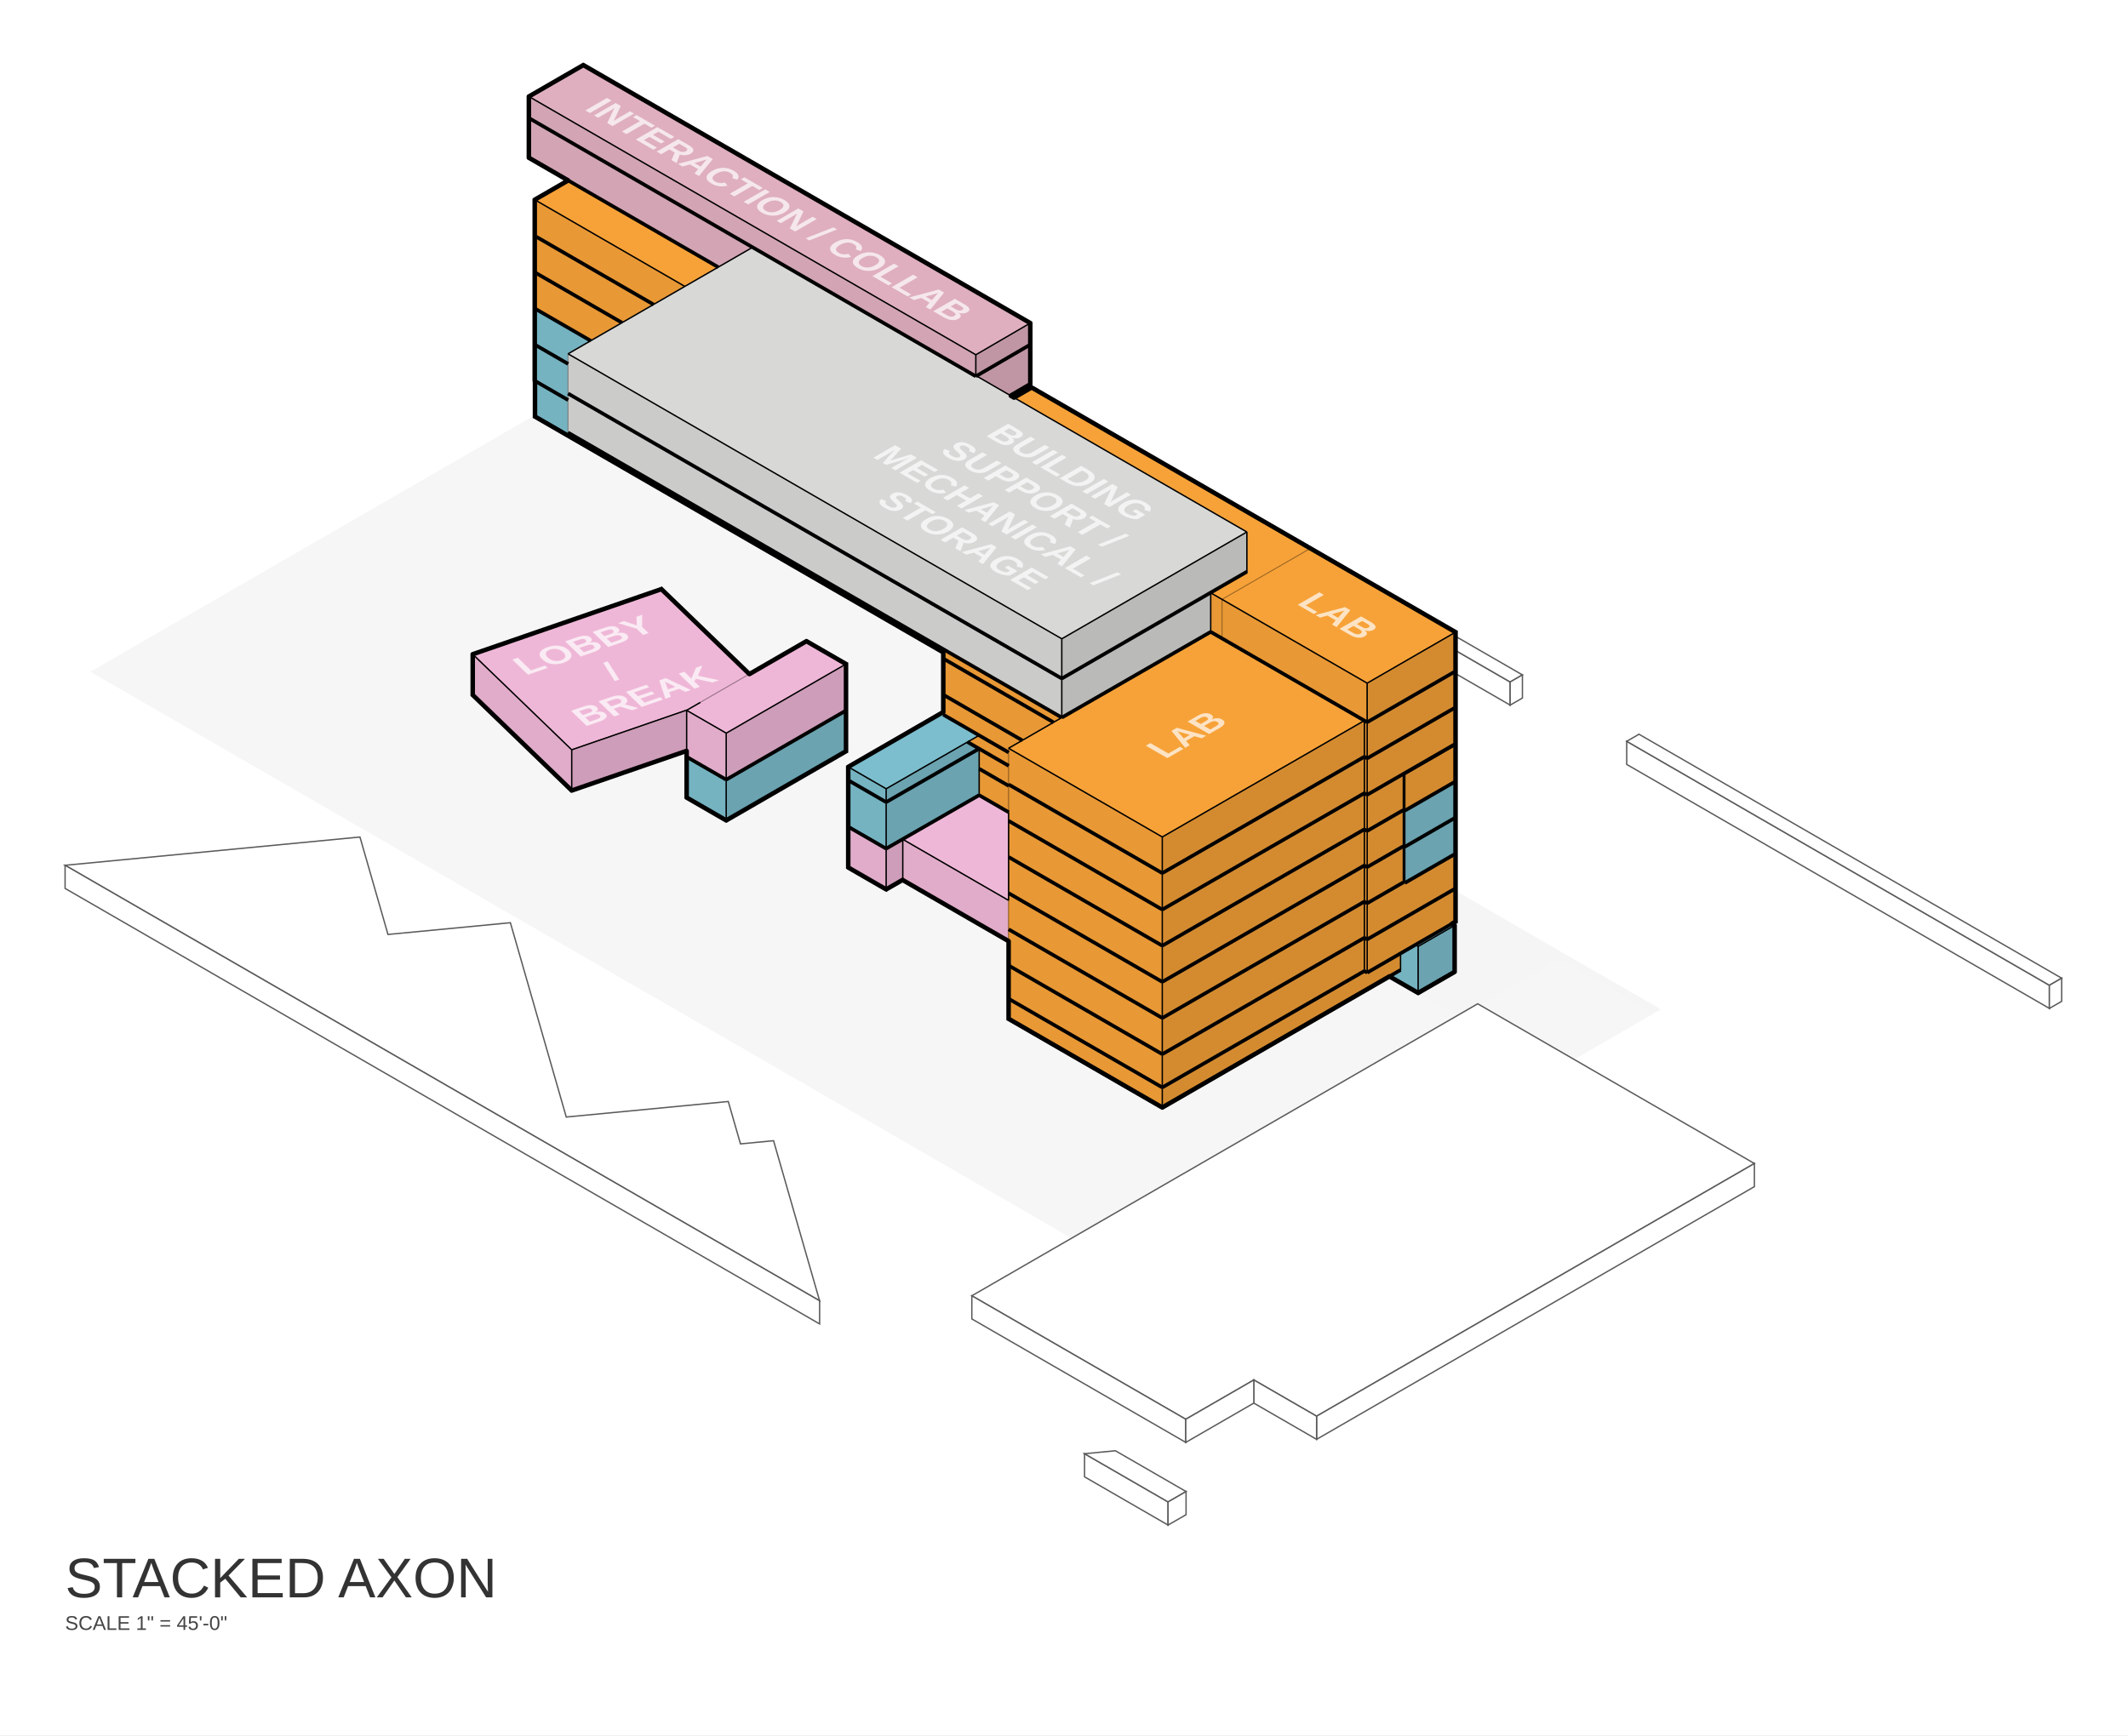
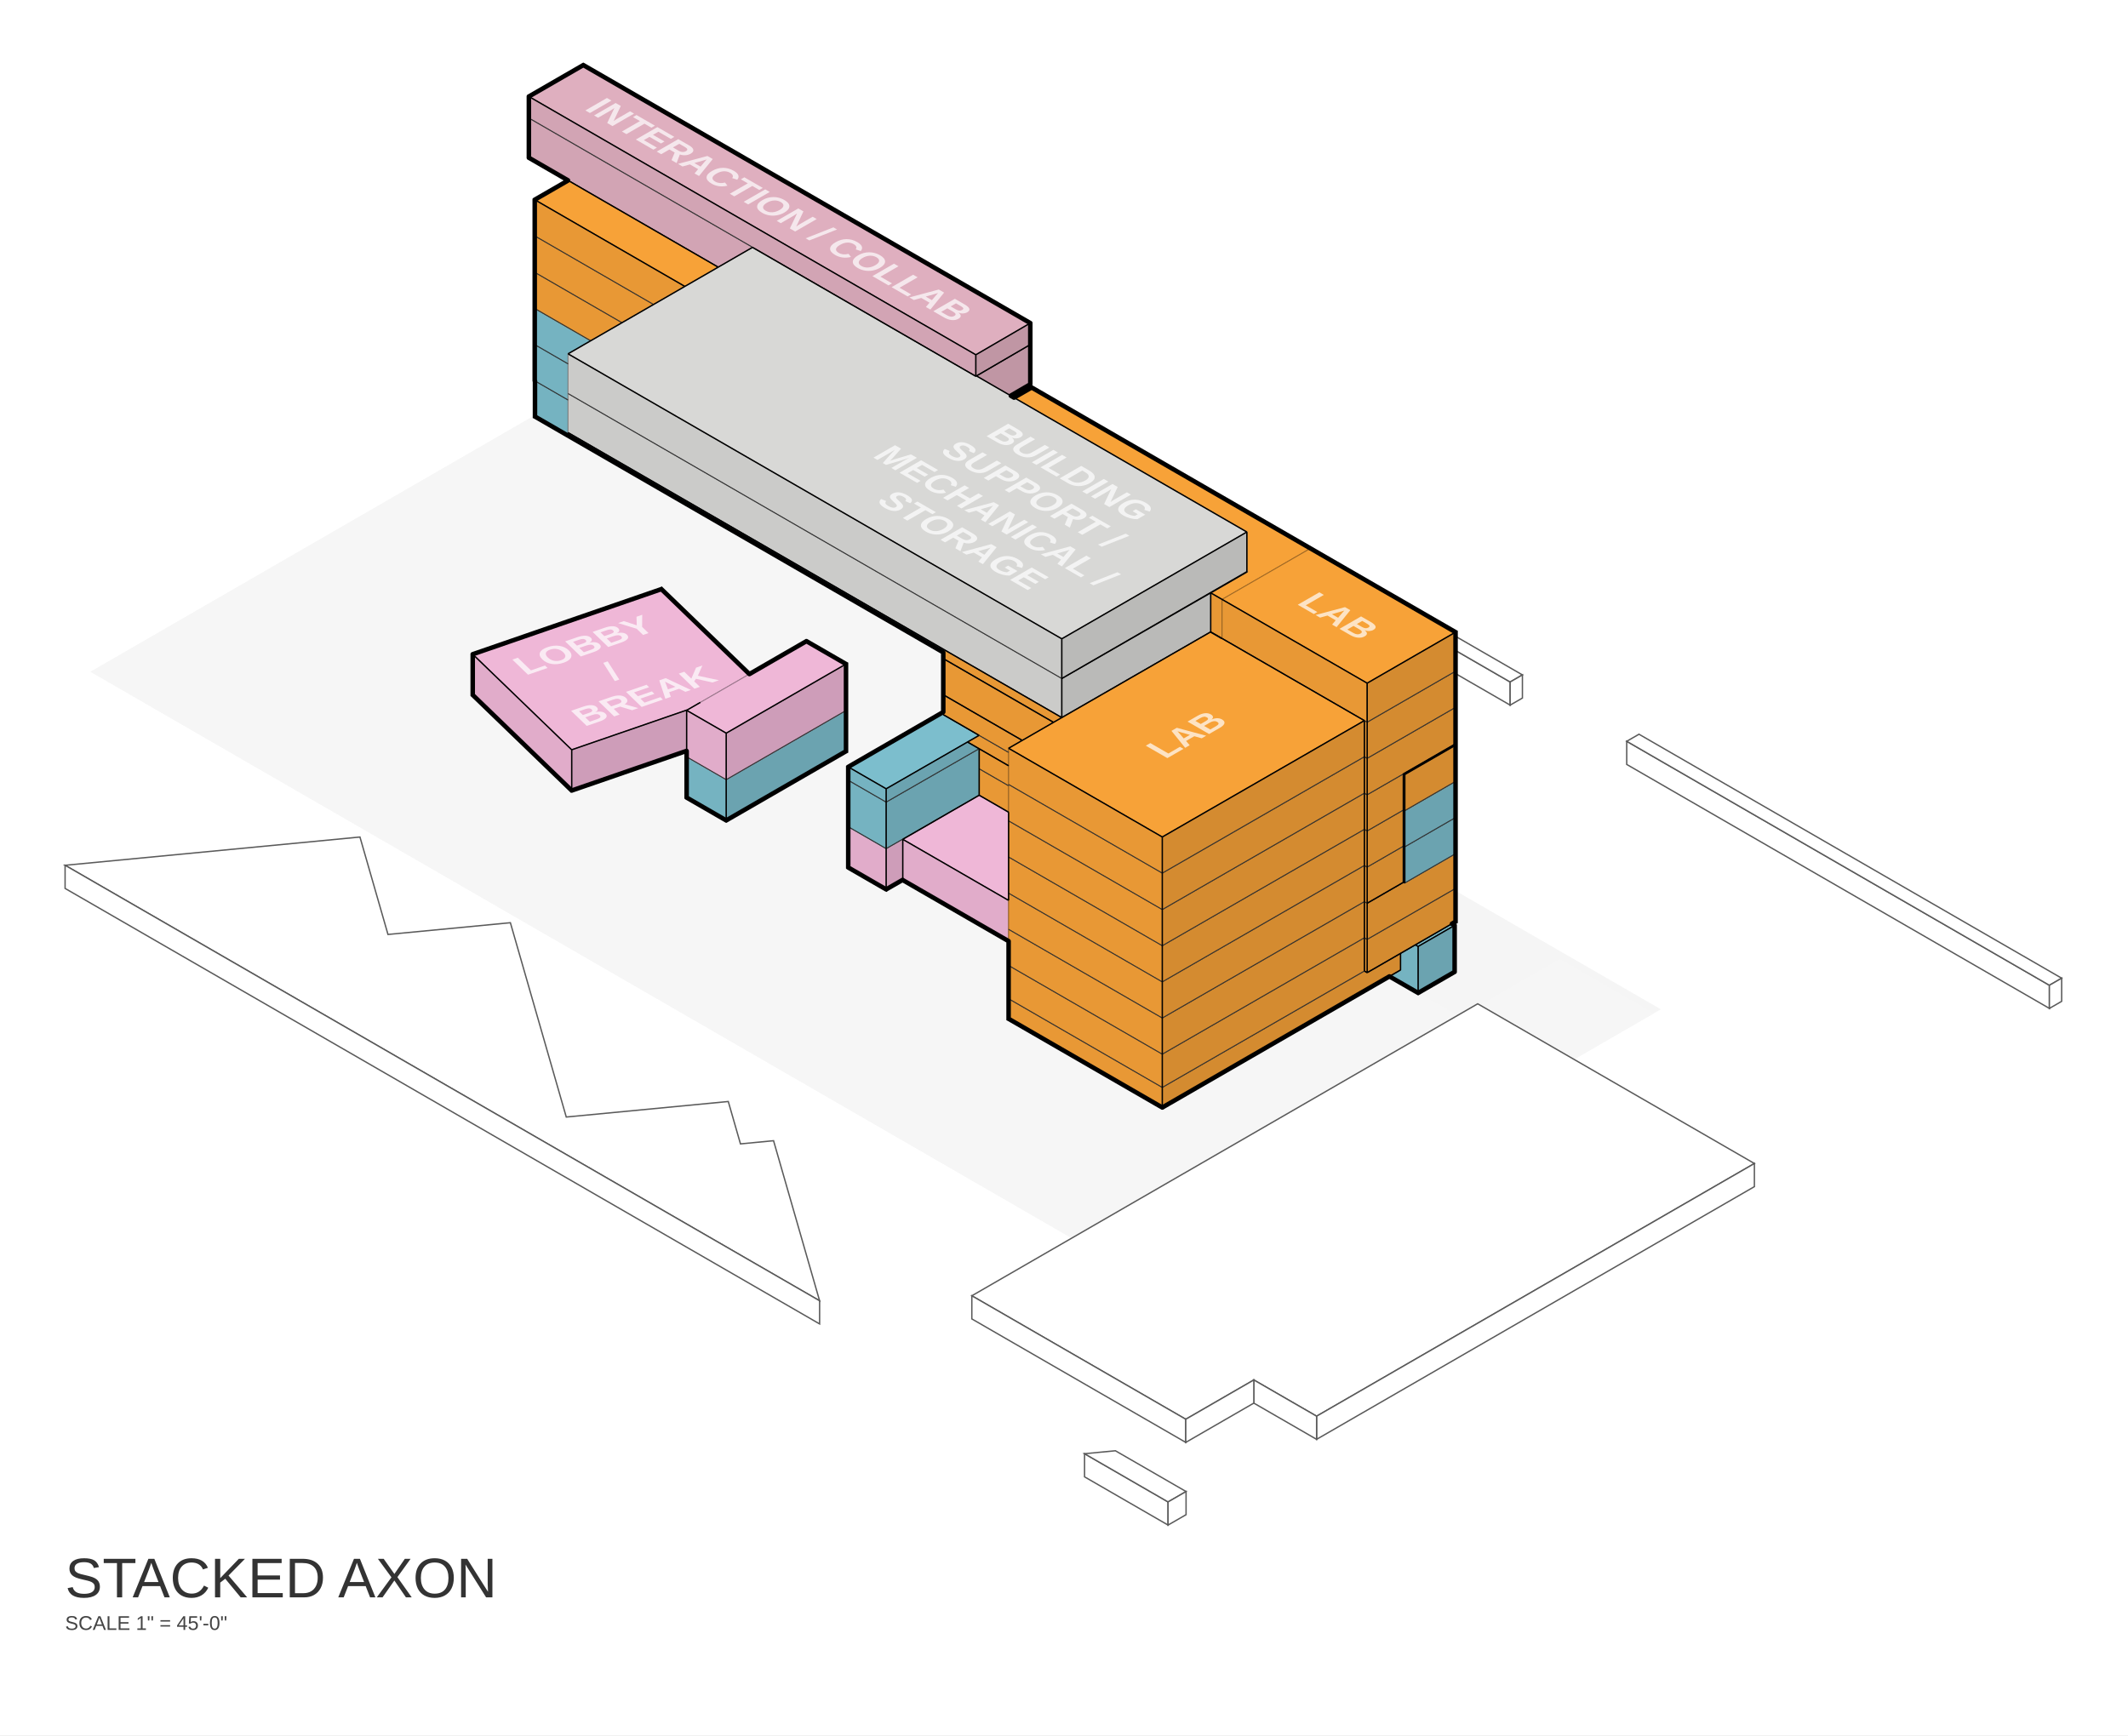
<svg xmlns="http://www.w3.org/2000/svg" width="1177" height="960" viewBox="0 0 1177 960">
  <rect width="100%" height="100%" fill="#FFFFFF" />
  <g id="AXON_SITE">
    <path id="AXS_SITE" fill="#F5F5F5" stroke="none" stroke-width="0" fill-rule="evenodd" d="M646.061,715.731 L50.097,371.655 L322.635,214.307 L918.598,558.383 Z" />
    <path id="AXS_BG_000" fill="#F6F6F6" stroke="none" stroke-width="0.35" fill-rule="evenodd" d="M318.848,216.493 L763.922,473.454 L762.217,474.439 L761.135,475.063 L708.615,505.386 L807.451,562.449 L859.972,532.126 L861.208,531.412 L862.758,530.517 L914.811,560.569 L646.061,715.731 L50.097,371.655 Z" />
  </g>
  <g id="AXON_CONTEXT">
    <path id="AXS_CONTEXT_003_SIDE_001" fill="#FFFFFF" stroke="#5A5A5A" stroke-width="0.75" fill-rule="evenodd" d="M805.064,372.662 L805.064,371.337 L805.064,359.862 L835.268,377.301 L835.268,390.101 Z M561.835,219.435 L560.877,219.989 L559.026,218.92 L559.98,218.364 Z" />
    <path id="AXS_CONTEXT_003_TOP" fill="#FFFFFF" stroke="#5A5A5A" stroke-width="0.75" fill-rule="evenodd" d="M835.268,377.301 L805.064,359.862 L805.064,352.036 L842.047,373.387 Z M559.98,218.364 L566.727,214.433 L568.613,215.522 L561.835,219.435 Z" />
    <path id="AXS_CONTEXT_003_SIDE_002" fill="#FFFFFF" stroke="#5A5A5A" stroke-width="0.75" fill-rule="evenodd" d="M835.268,377.301 L842.047,373.387 L842.047,386.187 L835.268,390.101 Z" />
    <path id="AXS_CONTEXT_002_SIDE_002" fill="#FFFFFF" stroke="#5A5A5A" stroke-width="0.75" fill-rule="evenodd" d="M899.741,422.919 L899.741,410.119 L1133.523,545.092 L1133.523,557.892 Z" />
    <path id="AXS_CONTEXT_002_TOP" fill="#FFFFFF" stroke="#5A5A5A" stroke-width="0.75" fill-rule="evenodd" d="M899.741,410.119 L906.519,406.206 L1140.301,541.179 L1133.523,545.092 Z" />
    <path id="AXS_CONTEXT_002_SIDE_001" fill="#FFFFFF" stroke="#5A5A5A" stroke-width="0.75" fill-rule="evenodd" d="M1133.523,557.892 L1140.301,553.979 L1140.301,541.179 L1133.523,545.092 Z" />
    <path id="AXS_CONTEXT_001_TOP" fill="#FFFFFF" stroke="#5A5A5A" stroke-width="0.75" fill-rule="evenodd" d="M199.09,463.079 L214.593,516.979 L282.293,510.491 L313.201,617.989 L402.814,609.401 L409.556,632.847 L427.854,631.097 L453.323,719.654 L36,478.715 Z" />
    <path id="AXS_CONTEXT_001_SIDE_001" fill="#FFFFFF" stroke="#5A5A5A" stroke-width="0.75" fill-rule="evenodd" d="M36,478.715 L453.323,719.654 L453.323,732.454 L36,491.515 Z" />
    <path id="AXS_CONTEXT_004_TOP" fill="#FFFFFF" stroke="#5A5A5A" stroke-width="0.75" fill-rule="evenodd" d="M693.49,763.458 L655.844,785.193 L537.523,716.881 L817.316,555.344 L970.355,643.7 L728.208,783.502 Z" />
    <path id="AXS_CONTEXT_004_SIDE_001" fill="#FFFFFF" stroke="#5A5A5A" stroke-width="0.75" fill-rule="evenodd" d="M970.355,643.7 L970.355,656.5 L728.208,796.302 L728.208,783.502 Z" />
    <path id="AXS_CONTEXT_004_SIDE_002" fill="#FFFFFF" stroke="#5A5A5A" stroke-width="0.75" fill-rule="evenodd" d="M537.523,729.681 L537.523,716.881 L655.844,785.193 L655.844,797.993 Z" />
    <path id="AXS_CONTEXT_004_SIDE_004" fill="#FFFFFF" stroke="#5A5A5A" stroke-width="0.75" fill-rule="evenodd" d="M728.208,783.502 L728.208,796.302 L693.49,776.258 L693.49,763.458 Z" />
    <path id="AXS_CONTEXT_004_SIDE_003" fill="#FFFFFF" stroke="#5A5A5A" stroke-width="0.75" fill-rule="evenodd" d="M655.844,797.993 L693.49,776.258 L693.49,763.458 L655.844,785.193 Z" />
    <path id="AXS_CONTEXT_001_SIDE_1_001" fill="#FFFFFF" stroke="#5A5A5A" stroke-width="0.75" fill-rule="evenodd" d="M599.866,817.059 L599.866,804.259 L646.061,830.93 L646.061,843.73 Z" />
    <path id="AXS_CONTEXT_001_TOP_1" fill="#FFFFFF" stroke="#5A5A5A" stroke-width="0.75" fill-rule="evenodd" d="M616.934,802.623 L656.012,825.184 L646.061,830.93 L599.866,804.259 Z" />
    <path id="AXS_CONTEXT_001_SIDE_1_002" fill="#FFFFFF" stroke="#5A5A5A" stroke-width="0.75" fill-rule="evenodd" d="M646.061,843.73 L656.012,837.985 L656.012,825.184 L646.061,830.93 Z" />
  </g>
  <g id="PD_PROGRAM">
    <path id="AXS_L1_L01_LOBBY_03_TOP" fill="#EFB7D7" stroke="#9B778C" stroke-width="0.5" fill-rule="evenodd" d="M365.813,325.928 L414.493,372.934 L380.212,392.726 L316.216,414.814 L261.467,361.946 Z" />
    <path id="AXS_L1_L01_LOBBY_03_SIDE_001" fill="#E1ACCA" stroke="#927083" stroke-width="0.5" fill-rule="evenodd" d="M261.467,384.487 L261.467,361.946 L316.216,414.814 L316.216,437.355 Z" />
    <path id="AXS_L1_L01_LOBBY_03_SIDE_002" fill="#CE9DB9" stroke="#866678" stroke-width="0.5" fill-rule="evenodd" d="M316.216,437.355 L316.216,414.814 L380.212,392.726 L379.779,392.977 L379.779,415.417 Z" />
    <path id="AXS_L1_L01_OFFICE_02_SIDE_002" fill="#6BA3B0" stroke="#466A72" stroke-width="0.5" fill-rule="evenodd" d="M467.927,415.628 L401.668,453.882 L401.668,431.342 L467.927,393.087 Z" />
    <path id="AXS_L2_L02_LOBBY_01_SIDE_002" fill="#CE9DB9" stroke="#866678" stroke-width="0.5" fill-rule="evenodd" d="M467.927,393.087 L401.668,431.342 L401.668,405.614 L467.927,367.36 Z" />
    <path id="AXS_L2_L02_LOBBY_01_TOP" fill="#EFB7D7" stroke="#9B778C" stroke-width="0.5" fill-rule="evenodd" d="M446.038,354.722 L467.927,367.36 L401.668,405.614 L379.779,392.977 Z" />
    <path id="AXS_L1_L01_OFFICE_02_SIDE_001" fill="#75B3C1" stroke="#4C747D" stroke-width="0.5" fill-rule="evenodd" d="M401.668,453.882 L379.779,441.245 L379.779,418.704 L401.668,431.342 Z" />
    <path id="AXS_L2_L02_LOBBY_01_SIDE_001" fill="#E1ACCA" stroke="#927083" stroke-width="0.5" fill-rule="evenodd" d="M379.779,392.977 L401.668,405.614 L401.668,431.342 L379.779,418.704 Z" />
    <path id="AXS_L4_L04_OFFICE_01_SIDE_001" fill="#75B3C1" stroke="#4C747D" stroke-width="0.5" fill-rule="evenodd" d="M295.899,230.466 L295.899,210.733 L314.193,221.295 L314.193,239.325 L521.725,359.143 L521.725,360.917 Z" />
    <path id="AXS_L11_L11_INTERACTION_01_P1_SIDE_001" fill="#D2A4B4" stroke="#886B75" stroke-width="0.5" fill-rule="evenodd" d="M292.517,87.268 L292.517,65.294 L538.887,207.694 L416.195,136.859 L397.245,147.8 Z" />
    <path id="AXS_L1_L01_LOBBY_02_SIDE_002" fill="#CE9DB9" stroke="#866678" stroke-width="0.5" fill-rule="evenodd" d="M490.135,492.04 L490.135,469.499 L541.594,439.913 L541.594,439.949 L541.594,439.949 L499.325,464.353 L499.325,486.756 Z" />
    <path id="AXS_L11_L11_INTERACTION_01_TOP" fill="#DFAFBF" stroke="#91727C" stroke-width="0.5" fill-rule="evenodd" d="M539.737,196.28 L292.517,53.388 L322.635,36 L569.855,178.731 Z" />
    <path id="AXS_L5_L05_OFFICE_01_SIDE_002" fill="#75B3C1" stroke="#4C747D" stroke-width="0.5" fill-rule="evenodd" d="M295.763,210.655 L295.763,190.654 L314.193,201.295 L314.193,217.724 L314.193,221.295 Z M776.172,488.016 L776.172,468.176 L776.172,468.016 L777.001,468.495 L777.001,488.495 Z" />
    <path id="AXS_L11_L11_INTERACTION_01_SIDE_001" fill="#D2A4B4" stroke="#886B75" stroke-width="0.5" fill-rule="evenodd" d="M292.517,65.294 L292.517,53.388 L539.737,196.28 L539.737,208.185 L538.887,207.694 Z" />
    <path id="AXS_L2_L02_OFFICE_02_P1_SIDE_002" fill="#6BA3B0" stroke="#466A72" stroke-width="0.5" fill-rule="evenodd" d="M490.135,469.499 L490.135,443.772 L541.545,414.214 L541.594,414.242 L541.594,425.325 L541.594,439.913 Z" />
    <path id="AXS_L1_L01_LOBBY_02_SIDE_001" fill="#E1ACCA" stroke="#927083" stroke-width="0.5" fill-rule="evenodd" d="M490.135,492.04 L469.155,479.927 L469.155,457.386 L490.135,469.499 Z" />
    <path id="AXS_L6_L06_OFFICE_01_SIDE_002" fill="#75B3C1" stroke="#4C747D" stroke-width="0.5" fill-rule="evenodd" d="M295.763,190.654 L295.763,170.654 L326.711,188.522 L314.193,195.75 L314.193,201.295 Z M776.172,468.016 L776.172,448.176 L776.172,448.016 L777.001,448.495 L777.001,468.495 Z" />
    <path id="AXS_L2_L02_OFFICE_02_TOP" fill="#7CBECD" stroke="#517C85" stroke-width="0.5" fill-rule="evenodd" d="M490.135,436.391 L469.155,424.278 L521.725,393.927 L521.725,395.37 L541.544,406.833 Z" />
    <path id="AXS_L2_L01_LAB_01_P1_SIDE_005" fill="#E89835" stroke="#976322" stroke-width="0.5" fill-rule="evenodd" d="M541.594,439.949 L541.594,425.325 L557.858,434.715 L557.858,449.339 Z" />
    <path id="AXS_L2_L02_OFFICE_02_SIDE_002" fill="#6BA3B0" stroke="#466A72" stroke-width="0.5" fill-rule="evenodd" d="M490.135,443.772 L490.135,436.391 L535.145,410.513 L541.545,414.214 Z" />
    <path id="AXS_L7_L07_LAB_01_TOP" fill="#F7A238" stroke="#A16924" stroke-width="0.5" fill-rule="evenodd" d="M776.31,428.096 L804.294,411.94 L804.846,412.419 L777.001,428.495 Z" />
    <path id="AXS_L1_L01_LOBBY_01_TOP" fill="#EFB7D7" stroke="#9B778C" stroke-width="0.5" fill-rule="evenodd" d="M499.325,464.353 L541.594,439.949 L557.858,449.339 L557.858,454.14 L557.858,474.14 L557.858,494.14 L557.858,498.147 Z" />
    <path id="AXS_L2_L01_LAB_01_SIDE_005" fill="#E89835" stroke="#976322" stroke-width="0.5" fill-rule="evenodd" d="M541.594,425.325 L541.594,414.242 L557.858,423.649 L557.858,433.982 L557.858,434.715 Z" />
    <path id="AXS_L2_L02_OFFICE_02_P1_SIDE_001" fill="#75B3C1" stroke="#4C747D" stroke-width="0.5" fill-rule="evenodd" d="M490.135,469.499 L469.155,457.386 L469.155,431.659 L490.135,443.772 Z" />
    <path id="AXS_L7_L07_LAB_01_SIDE_002" fill="#E89835" stroke="#976322" stroke-width="0.5" fill-rule="evenodd" d="M295.763,170.654 L295.763,150.654 L344.018,178.53 L326.711,188.522 Z M776.172,448.016 L776.172,428.176 L776.31,428.096 L777.001,428.495 L777.001,448.495 Z" />
    <path id="AXS_L2_L02_OFFICE_02_SIDE_001" fill="#75B3C1" stroke="#4C747D" stroke-width="0.5" fill-rule="evenodd" d="M469.155,424.278 L490.135,436.391 L490.135,443.772 L469.155,431.659 Z" />
    <path id="AXS_L8_L08_LAB_01_SIDE_002" fill="#E89835" stroke="#976322" stroke-width="0.5" fill-rule="evenodd" d="M295.763,150.654 L295.763,130.496 L361.47,168.454 L344.018,178.53 Z" />
    <path id="AXS_L1_L01_LOBBY_01_SIDE_002" fill="#E1ACCA" stroke="#927083" stroke-width="0.5" fill-rule="evenodd" d="M499.325,486.894 L499.325,464.353 L557.858,498.147 L557.858,514.141 L557.858,520.688 Z" />
    <path id="AXS_L9_L09_LAB_01_TOP" fill="#F7A238" stroke="#A16924" stroke-width="0.5" fill-rule="evenodd" d="M314.244,99.826 L397.245,147.8 L378.786,158.457 L295.763,110.496 Z" />
    <path id="AXS_L3_L01_LAB_01_P1_SIDE_001" fill="#E89835" stroke="#976322" stroke-width="0.5" fill-rule="evenodd" d="M535.145,410.513 L541.544,406.833 L557.858,416.269 L557.858,423.649 Z" />
    <path id="AXS_L9_L09_LAB_01_SIDE_002" fill="#E89835" stroke="#976322" stroke-width="0.5" fill-rule="evenodd" d="M295.763,130.496 L295.763,110.496 L378.786,158.457 L361.47,168.454 Z" />
    <path id="AXS_L3_L01_LAB_01_SIDE_001" fill="#E89835" stroke="#976322" stroke-width="0.5" fill-rule="evenodd" d="M521.725,395.37 L521.725,384.352 L565.413,409.62 L557.858,413.982 L557.858,416.269 Z" />
    <path id="AXS_L4_L01_LAB_01_SIDE_1_001" fill="#E89835" stroke="#976322" stroke-width="0.5" fill-rule="evenodd" d="M521.725,384.352 L521.725,364.352 L582.719,399.629 L565.413,409.62 Z" />
    <path id="AXS_L11_L11_INTERACTION_01_P1_SIDE_002" fill="#C096A4" stroke="#7D626B" stroke-width="0.5" fill-rule="evenodd" d="M569.855,212.611 L559.026,218.92 L540.085,207.984 L539.841,208.125 L569.855,190.637 Z" />
    <path id="AXS_L5_L01_LAB_01_SIDE_1_001" fill="#E89835" stroke="#976322" stroke-width="0.5" fill-rule="evenodd" d="M521.725,364.352 L521.725,359.143 L587.284,396.993 L582.719,399.629 Z" />
    <path id="AXS_L11_L11_INTERACTION_01_SIDE_002" fill="#C096A4" stroke="#7D626B" stroke-width="0.5" fill-rule="evenodd" d="M539.737,196.28 L569.855,178.731 L569.855,190.637 L539.841,208.125 L539.737,208.185 Z" />
    <path id="AXS_L2_L02_OFFICE_01_SIDE_001" fill="#75B3C1" stroke="#4C747D" stroke-width="0.5" fill-rule="evenodd" d="M768.49,540.186 L774.642,536.635 L774.642,527.459 L782.841,522.725 L784.375,523.608 L784.375,549.335 Z" />
    <path id="AXS_L2_L02_OFFICE_01_TOP" fill="#7CBECD" stroke="#517C85" stroke-width="0.5" fill-rule="evenodd" d="M804.56,511.955 L784.375,523.608 L782.841,522.725 L803.029,511.069 Z" />
    <path id="AXS_L4_L03_LAB_01_TOP" fill="#F7A238" stroke="#A16924" stroke-width="0.5" fill-rule="evenodd" d="M776.172,488.176 L776.172,488.016 L776.31,488.096 Z" />
    <path id="AXS_L10_L01_LAB_01_TOP" fill="#F7A238" stroke="#A16924" stroke-width="0.5" fill-rule="evenodd" d="M675.926,331.619 L669.652,327.997 L689.912,316.3 L689.635,316.14 L689.635,294.326 L560.877,219.989 L570.605,214.372 L724.805,303.399 Z" />
    <path id="AXS_L10_L10_BUILDING_SUPPORT_01_TOP" fill="#D8D8D6" stroke="#8C8C8B" stroke-width="0.5" fill-rule="evenodd" d="M587.284,375.392 L689.635,316.3 L689.635,316.14 L689.912,316.3 Z" />
    <path id="AXS_L9_L01_LAB_01_TOP_1" fill="#F7A238" stroke="#A16924" stroke-width="0.5" fill-rule="evenodd" d="M669.492,349.659 L669.652,349.567 L669.652,349.598 L675.926,353.22 L675.926,353.22 L675.787,353.3 Z" />
    <path id="AXS_L2_L02_OFFICE_01_SIDE_002" fill="#6BA3B0" stroke="#466A72" stroke-width="0.5" fill-rule="evenodd" d="M784.375,523.608 L804.56,511.955 L804.56,537.682 L784.375,549.335 Z" />
    <path id="AXS_L9_L01_LAB_01_SIDE_1_001" fill="#E89835" stroke="#976322" stroke-width="0.5" fill-rule="evenodd" d="M675.787,353.3 L669.486,349.662 L669.492,349.659 Z" />
    <path id="AXS_L3_L03_LAB_01_SIDE_003" fill="#D48B30" stroke="#8A5A1F" stroke-width="0.5" fill-rule="evenodd" d="M805.064,491.495 L805.064,509.894 L756.185,538.115 L756.185,519.716 Z" />
    <path id="AXS_L10_L10_BUILDING_SUPPORT_01_SIDE_001" fill="#CBCBC9" stroke="#848483" stroke-width="0.5" fill-rule="evenodd" d="M587.284,396.993 L314.193,239.325 L314.193,217.724 L587.284,375.392 Z" />
    <path id="AXS_L5_L03_LAB_01_SIDE_002" fill="#D48B30" stroke="#8A5A1F" stroke-width="0.5" fill-rule="evenodd" d="M805.064,471.495 L804.846,471.621 L804.846,452.419 L804.846,451.621 L805.064,451.495 Z" />
    <path id="AXS_L4_L03_LAB_01_SIDE_004" fill="#D48B30" stroke="#8A5A1F" stroke-width="0.5" fill-rule="evenodd" d="M756.185,519.716 L756.185,499.715 L776.31,488.096 L777.001,488.495 L804.846,472.419 L804.846,471.621 L805.064,471.495 L805.064,491.495 Z" />
    <path id="AXS_L3_L03_LAB_01_SIDE_002" fill="#E89835" stroke="#976322" stroke-width="0.5" fill-rule="evenodd" d="M756.185,538.115 L754.655,537.231 L754.655,518.832 L756.185,519.716 Z" />
    <path id="AXS_L11_L10_BUILDING_SUPPORT_01_SIDE_001" fill="#CBCBC9" stroke="#848483" stroke-width="0.5" fill-rule="evenodd" d="M314.193,217.724 L314.193,195.75 L587.284,353.418 L587.284,375.392 Z" />
    <path id="AXS_L5_L05_OFFICE_01_SIDE_001" fill="#6BA3B0" stroke="#466A72" stroke-width="0.5" fill-rule="evenodd" d="M804.846,472.419 L777.001,488.495 L777.001,468.495 L804.846,452.419 Z" />
    <path id="AXS_L6_L03_LAB_01_SIDE_002" fill="#D48B30" stroke="#8A5A1F" stroke-width="0.5" fill-rule="evenodd" d="M805.064,451.495 L804.846,451.621 L804.846,432.419 L804.846,431.621 L805.064,431.495 Z" />
    <path id="AXS_L4_L03_LAB_01_SIDE_003" fill="#E89835" stroke="#976322" stroke-width="0.5" fill-rule="evenodd" d="M756.185,519.716 L754.655,518.832 L754.655,498.832 L756.185,499.715 Z" />
    <path id="AXS_L6_L06_OFFICE_01_SIDE_001" fill="#6BA3B0" stroke="#466A72" stroke-width="0.5" fill-rule="evenodd" d="M804.846,452.419 L777.001,468.495 L777.001,448.495 L804.846,432.419 Z" />
    <path id="AXS_L11_L10_BUILDING_SUPPORT_01_TOP" fill="#D8D8D6" stroke="#8C8C8B" stroke-width="0.5" fill-rule="evenodd" d="M689.635,294.326 L587.284,353.418 L314.193,195.75 L416.195,136.859 L539.737,208.185 L540.085,207.984 Z" />
    <path id="AXS_L7_L03_LAB_01_SIDE_002" fill="#D48B30" stroke="#8A5A1F" stroke-width="0.5" fill-rule="evenodd" d="M805.064,431.495 L804.846,431.621 L804.846,412.419 L804.294,411.94 L805.064,411.495 Z" />
    <path id="AXS_L5_L03_LAB_01_SIDE_1_002" fill="#D48B30" stroke="#8A5A1F" stroke-width="0.5" fill-rule="evenodd" d="M776.172,488.176 L756.185,499.715 L756.185,479.715 L776.172,468.176 Z" />
    <path id="AXS_L2_L02_LAB_01_SIDE_002" fill="#D48B30" stroke="#8A5A1F" stroke-width="0.5" fill-rule="evenodd" d="M774.642,536.635 L642.86,612.718 L642.86,601.616 L754.655,537.207 L754.655,537.231 L756.185,538.115 L774.642,527.459 Z" />
    <path id="AXS_L5_L03_LAB_01_SIDE_1_001" fill="#E89835" stroke="#976322" stroke-width="0.5" fill-rule="evenodd" d="M756.185,499.715 L754.655,498.832 L754.655,478.832 L756.185,479.715 Z" />
    <path id="AXS_L7_L07_LAB_01_SIDE_001" fill="#D48B30" stroke="#8A5A1F" stroke-width="0.5" fill-rule="evenodd" d="M777.001,428.495 L804.846,412.419 L804.846,432.419 L777.001,448.495 Z" />
    <path id="AXS_L10_L01_LAB_01_SIDE_002" fill="#E89835" stroke="#976322" stroke-width="0.5" fill-rule="evenodd" d="M669.652,349.598 L669.652,327.997 L675.926,331.619 L675.926,353.22 Z" />
    <path id="AXS_L6_L03_LAB_01_SIDE_1_002" fill="#D48B30" stroke="#8A5A1F" stroke-width="0.5" fill-rule="evenodd" d="M776.172,468.176 L756.185,479.715 L756.185,459.715 L776.172,448.176 Z" />
    <path id="AXS_L3_L02_LAB_01_SIDE_002" fill="#D48B30" stroke="#8A5A1F" stroke-width="0.5" fill-rule="evenodd" d="M642.86,601.616 L642.86,583.216 L754.655,518.808 L754.655,518.832 L754.655,537.207 Z" />
    <path id="AXS_L6_L03_LAB_01_SIDE_1_001" fill="#E89835" stroke="#976322" stroke-width="0.5" fill-rule="evenodd" d="M756.185,479.715 L754.655,478.832 L754.655,458.832 L756.185,459.715 Z" />
    <path id="AXS_L2_L02_LAB_01_SIDE_001" fill="#E89835" stroke="#976322" stroke-width="0.5" fill-rule="evenodd" d="M642.86,612.718 L557.858,563.642 L557.858,552.54 L642.86,601.616 Z" />
    <path id="AXS_L7_L03_LAB_01_SIDE_1_002" fill="#D48B30" stroke="#8A5A1F" stroke-width="0.5" fill-rule="evenodd" d="M776.172,448.176 L756.185,459.715 L756.185,439.715 L776.172,428.176 Z" />
    <path id="AXS_L4_L02_LAB_01_SIDE_002" fill="#D48B30" stroke="#8A5A1F" stroke-width="0.5" fill-rule="evenodd" d="M642.86,583.216 L642.86,563.216 L754.655,498.808 L754.655,498.832 L754.655,518.808 Z" />
    <path id="AXS_L8_L03_LAB_01_SIDE_003" fill="#D48B30" stroke="#8A5A1F" stroke-width="0.5" fill-rule="evenodd" d="M805.064,411.495 L756.185,439.715 L756.185,419.557 L805.064,391.337 Z" />
    <path id="AXS_L10_L10_BUILDING_SUPPORT_01_SIDE_002" fill="#BABAB8" stroke="#797978" stroke-width="0.5" fill-rule="evenodd" d="M587.284,396.993 L587.284,375.392 L689.912,316.3 L669.652,327.997 L669.652,349.567 Z" />
    <path id="AXS_L10_L03_LAB_01_TOP" fill="#F7A238" stroke="#A16924" stroke-width="0.5" fill-rule="evenodd" d="M805.064,349.736 L756.185,377.956 L675.926,331.619 L724.805,303.399 Z" />
    <path id="AXS_L3_L02_LAB_01_SIDE_001" fill="#E89835" stroke="#976322" stroke-width="0.5" fill-rule="evenodd" d="M642.86,601.616 L557.858,552.54 L557.858,534.141 L642.86,583.216 Z" />
    <path id="AXS_L7_L03_LAB_01_SIDE_1_001" fill="#E89835" stroke="#976322" stroke-width="0.5" fill-rule="evenodd" d="M756.185,459.715 L754.655,458.832 L754.655,438.832 L756.185,439.715 Z" />
    <path id="AXS_L5_L02_LAB_01_SIDE_002" fill="#D48B30" stroke="#8A5A1F" stroke-width="0.5" fill-rule="evenodd" d="M642.86,563.216 L642.86,543.216 L754.655,478.808 L754.655,478.832 L754.655,498.808 Z" />
    <path id="AXS_L9_L03_LAB_01_SIDE_003" fill="#D48B30" stroke="#8A5A1F" stroke-width="0.5" fill-rule="evenodd" d="M805.064,391.337 L756.185,419.557 L756.185,399.557 L805.064,371.337 Z" />
    <path id="AXS_L10_L03_LAB_01_SIDE_001" fill="#E89835" stroke="#976322" stroke-width="0.5" fill-rule="evenodd" d="M675.926,353.22 L675.926,331.619 L756.185,377.956 L756.185,399.557 L754.655,398.674 L754.655,398.674 Z" />
    <path id="AXS_L4_L02_LAB_01_SIDE_001" fill="#E89835" stroke="#976322" stroke-width="0.5" fill-rule="evenodd" d="M642.86,583.216 L557.858,534.141 L557.858,514.141 L642.86,563.216 Z" />
    <path id="AXS_L11_L10_BUILDING_SUPPORT_01_SIDE_002" fill="#BABAB8" stroke="#797978" stroke-width="0.5" fill-rule="evenodd" d="M587.284,353.418 L689.635,294.326 L689.635,316.3 L587.284,375.392 Z" />
    <path id="AXS_L8_L03_LAB_01_SIDE_002" fill="#E89835" stroke="#976322" stroke-width="0.5" fill-rule="evenodd" d="M756.185,439.715 L754.655,438.832 L754.655,418.674 L756.185,419.557 Z" />
    <path id="AXS_L6_L02_LAB_01_SIDE_002" fill="#D48B30" stroke="#8A5A1F" stroke-width="0.5" fill-rule="evenodd" d="M642.86,543.216 L642.86,523.216 L754.655,458.808 L754.655,458.832 L754.655,478.808 Z" />
    <path id="AXS_L10_L03_LAB_01_SIDE_002" fill="#D48B30" stroke="#8A5A1F" stroke-width="0.5" fill-rule="evenodd" d="M756.185,377.956 L805.064,349.736 L805.064,371.337 L756.185,399.557 Z" />
    <path id="AXS_L5_L02_LAB_01_SIDE_001" fill="#E89835" stroke="#976322" stroke-width="0.5" fill-rule="evenodd" d="M642.86,563.216 L557.858,514.141 L557.858,494.14 L642.86,543.216 Z" />
    <path id="AXS_L9_L03_LAB_01_SIDE_002" fill="#E89835" stroke="#976322" stroke-width="0.5" fill-rule="evenodd" d="M754.655,398.674 L756.185,399.557 L756.185,419.557 L754.655,418.674 Z" />
    <path id="AXS_L7_L02_LAB_01_SIDE_002" fill="#D48B30" stroke="#8A5A1F" stroke-width="0.5" fill-rule="evenodd" d="M642.86,523.216 L642.86,503.216 L754.655,438.807 L754.655,438.832 L754.655,458.808 Z" />
    <path id="AXS_L9_L02_LAB_01_TOP" fill="#F7A238" stroke="#A16924" stroke-width="0.5" fill-rule="evenodd" d="M642.86,463.058 L557.858,413.982 L587.284,396.993 L587.284,396.993 L669.486,349.662 L675.787,353.3 L675.926,353.22 L754.634,398.662 Z" />
    <path id="AXS_L6_L02_LAB_01_SIDE_001" fill="#E89835" stroke="#976322" stroke-width="0.5" fill-rule="evenodd" d="M642.86,543.216 L557.858,494.14 L557.858,474.14 L642.86,523.216 Z" />
    <path id="AXS_L8_L02_LAB_01_SIDE_002" fill="#D48B30" stroke="#8A5A1F" stroke-width="0.5" fill-rule="evenodd" d="M754.655,418.65 L754.655,418.674 L754.655,438.807 L642.86,503.216 L642.86,483.058 Z" />
    <path id="AXS_L7_L02_LAB_01_SIDE_001" fill="#E89835" stroke="#976322" stroke-width="0.5" fill-rule="evenodd" d="M642.86,523.216 L557.858,474.14 L557.858,454.14 L642.86,503.216 Z" />
    <path id="AXS_L9_L02_LAB_01_SIDE_002" fill="#D48B30" stroke="#8A5A1F" stroke-width="0.5" fill-rule="evenodd" d="M642.86,483.058 L642.86,463.058 L754.634,398.662 L754.655,398.674 L754.655,418.65 Z" />
    <path id="AXS_L8_L02_LAB_01_SIDE_001" fill="#E89835" stroke="#976322" stroke-width="0.5" fill-rule="evenodd" d="M642.86,503.216 L557.858,454.14 L557.858,433.982 L642.86,483.058 Z" />
    <path id="AXS_L9_L02_LAB_01_SIDE_001" fill="#E89835" stroke="#976322" stroke-width="0.5" fill-rule="evenodd" d="M557.858,433.982 L642.86,483.058 L642.86,463.058 L557.858,413.982 Z" />
  </g>
  <g id="AXON_LEVEL_LINE">
-     <path id="AXS_LEVEL_LINES" fill="none" stroke="#000000" stroke-width="2" fill-rule="evenodd" d="M401.668,431.342 L467.927,393.087 M379.779,418.704 L401.668,431.342 M295.899,230.466 L521.794,360.956 M292.517,87.268 L397.325,147.846 M295.763,210.655 L314.262,221.335 M776.092,487.97 L777.001,488.495 M292.517,65.294 L539.737,208.186 M490.135,469.499 L541.674,439.867 M295.763,190.654 L314.262,201.335 M776.092,467.97 L777.001,468.495 M541.594,439.949 L557.927,449.379 M490.135,443.772 L541.545,414.214 M541.545,414.214 L541.614,414.174 M541.594,425.325 L557.927,434.754 M469.155,457.386 L490.135,469.499 M295.763,170.654 L326.791,188.568 M776.092,447.97 L777.001,448.495 M469.155,431.659 L490.135,443.772 M295.763,150.654 L344.098,178.576 M535.076,410.473 L541.545,414.214 M541.545,414.214 L557.927,423.689 M295.763,130.496 L361.55,168.5 M521.725,395.37 L557.927,416.309 M521.725,384.352 L565.493,409.666 M558.946,218.967 L569.855,212.611 M521.725,364.352 L582.799,399.675 M539.737,208.186 L569.855,190.637 M768.421,540.146 L768.49,540.186 M768.49,540.186 L784.375,549.335 M784.375,549.335 L804.56,537.682 M756.185,538.115 L805.064,509.894 M314.193,239.325 L587.284,396.993 M804.777,471.661 L805.064,471.495 M756.185,519.716 L805.064,491.495 M754.655,537.231 L756.185,538.115 M314.193,217.724 L587.284,375.392 M777.001,488.495 L804.846,472.419 M804.777,451.661 L805.064,451.495 M754.655,518.832 L756.185,519.716 M777.001,468.495 L804.846,452.419 M804.777,431.661 L805.064,431.495 M756.185,499.715 L776.172,488.176 M642.86,612.718 L768.49,540.186 M768.49,540.186 L774.642,536.635 M754.655,498.832 L756.185,499.715 M777.001,448.495 L804.846,432.419 M669.652,349.598 L675.926,353.22 M756.185,479.715 L776.172,468.176 M642.86,601.616 L754.735,537.161 M754.655,478.832 L756.185,479.715 M557.858,563.642 L642.86,612.718 M756.185,459.715 L776.172,448.176 M642.86,583.216 L754.735,518.762 M756.185,439.715 L805.064,411.495 M587.284,396.993 L669.732,349.521 M557.858,552.54 L642.86,601.616 M754.655,458.832 L756.185,459.715 M642.86,563.216 L754.735,498.762 M756.185,419.557 L805.064,391.337 M675.926,353.22 L756.185,399.557 M557.858,534.141 L642.86,583.216 M587.284,375.392 L689.635,316.3 M754.655,438.832 L756.185,439.715 M642.86,543.216 L754.735,478.762 M756.185,399.557 L805.064,371.337 M557.858,514.141 L642.86,563.216 M754.655,418.674 L756.185,419.557 M642.86,523.216 L754.735,458.762 M557.858,494.14 L642.86,543.216 M642.86,503.216 L754.735,438.761 M557.858,474.14 L642.86,523.216 M642.86,483.058 L754.735,418.604 M557.858,454.14 L642.86,503.216 M557.858,433.982 L642.86,483.058" />
+     <path id="AXS_LEVEL_LINES" fill="none" stroke="#333333" stroke-width="0.5" fill-rule="evenodd" d="M401.668,431.342 L467.927,393.087 M379.779,418.704 L401.668,431.342 M295.899,230.466 L521.794,360.956 M292.517,87.268 L397.325,147.846 M295.763,210.655 L314.262,221.335 M776.092,487.97 L777.001,488.495 M292.517,65.294 L539.737,208.186 M490.135,469.499 L541.674,439.867 M295.763,190.654 L314.262,201.335 M776.092,467.97 L777.001,468.495 M541.594,439.949 L557.927,449.379 M490.135,443.772 L541.545,414.214 M541.545,414.214 L541.614,414.174 M541.594,425.325 L557.927,434.754 M469.155,457.386 L490.135,469.499 M295.763,170.654 L326.791,188.568 M776.092,447.97 L777.001,448.495 M469.155,431.659 L490.135,443.772 M295.763,150.654 L344.098,178.576 M535.076,410.473 L541.545,414.214 M541.545,414.214 L557.927,423.689 M295.763,130.496 L361.55,168.5 M521.725,395.37 L557.927,416.309 M521.725,384.352 L565.493,409.666 M558.946,218.967 L569.855,212.611 M521.725,364.352 L582.799,399.675 M539.737,208.186 L569.855,190.637 M768.421,540.146 L768.49,540.186 M768.49,540.186 L784.375,549.335 M784.375,549.335 L804.56,537.682 M756.185,538.115 L805.064,509.894 M314.193,239.325 L587.284,396.993 M804.777,471.661 L805.064,471.495 M756.185,519.716 L805.064,491.495 M754.655,537.231 L756.185,538.115 M314.193,217.724 L587.284,375.392 M777.001,488.495 L804.846,472.419 M804.777,451.661 L805.064,451.495 M754.655,518.832 L756.185,519.716 M777.001,468.495 L804.846,452.419 M804.777,431.661 L805.064,431.495 M756.185,499.715 L776.172,488.176 M642.86,612.718 L768.49,540.186 M768.49,540.186 L774.642,536.635 M754.655,498.832 L756.185,499.715 M777.001,448.495 L804.846,432.419 M669.652,349.598 L675.926,353.22 M756.185,479.715 L776.172,468.176 M642.86,601.616 L754.735,537.161 M754.655,478.832 L756.185,479.715 M557.858,563.642 L642.86,612.718 M756.185,459.715 L776.172,448.176 M642.86,583.216 L754.735,518.762 M756.185,439.715 L805.064,411.495 M587.284,396.993 L669.732,349.521 M557.858,552.54 L642.86,601.616 M754.655,458.832 L756.185,459.715 M642.86,563.216 L754.735,498.762 M756.185,419.557 L805.064,391.337 M675.926,353.22 L756.185,399.557 M557.858,534.141 L642.86,583.216 M587.284,375.392 L689.635,316.3 M754.655,438.832 L756.185,439.715 M642.86,543.216 L754.735,478.762 M756.185,399.557 L805.064,371.337 M557.858,514.141 L642.86,563.216 M754.655,418.674 L756.185,419.557 M642.86,523.216 L754.735,458.762 M557.858,494.14 L642.86,543.216 M642.86,503.216 L754.735,438.761 M557.858,474.14 L642.86,523.216 M642.86,483.058 L754.735,418.604 M557.858,454.14 L642.86,503.216 M557.858,433.982 L642.86,483.058" />
  </g>
  <g id="AXON_LINE">
    <path id="AXS_FOLDS" fill="none" stroke="#000000" stroke-width="0.75" fill-rule="evenodd" d="M804.56,511.955 L784.375,523.608 M784.375,523.608 L782.841,522.725 M782.841,522.725 L796.942,514.584 M796.942,514.584 L803.029,511.069 M803.029,511.069 L804.56,511.955 M776.172,488.176 L776.172,488.016 M776.172,488.016 L776.31,488.096 M776.31,488.096 L776.172,488.176 M776.31,428.096 L804.294,411.94 M804.294,411.94 L804.846,412.419 M804.846,412.419 L777.001,428.495 M777.001,428.495 L776.31,428.096 M642.86,463.058 L557.858,413.982 M557.858,413.982 L565.413,409.62 M565.413,409.62 L582.719,399.629 M582.719,399.629 L587.284,396.993 M587.284,396.993 L669.486,349.662 M669.486,349.662 L675.787,353.3 M675.787,353.3 L669.492,349.659 M669.492,349.659 L669.652,349.567 M669.652,349.567 L669.652,349.598 M669.652,349.598 L675.926,353.22 M675.926,353.22 L754.634,398.662 M754.634,398.662 L642.86,463.058 M499.325,464.353 L541.594,439.949 M541.594,439.949 L557.858,449.339 M557.858,449.339 L557.858,454.14 M557.858,454.14 L557.858,474.14 M557.858,474.14 L557.858,494.14 M557.858,494.14 L557.858,498.147 M557.858,498.147 L499.325,464.353 M490.135,436.391 L469.155,424.278 M469.155,424.278 L521.725,393.927 M521.725,393.927 L521.725,395.37 M521.725,395.37 L541.544,406.833 M541.544,406.833 L535.145,410.513 M535.145,410.513 L490.135,436.391 M446.038,354.722 L467.927,367.36 M467.927,367.36 L401.668,405.614 M401.668,405.614 L379.779,392.977 M379.779,392.977 L380.212,392.726 M380.212,392.726 L387.362,388.598 M380.212,392.726 L316.216,414.814 M316.216,414.814 L261.467,361.946 M261.467,361.946 L365.813,325.928 L414.493,372.934 L446.038,354.722 M805.064,349.736 L756.185,377.956 M756.185,377.956 L675.926,331.619 M675.926,331.619 L669.652,327.997 M669.652,327.997 L689.912,316.3 M689.912,316.3 L689.635,316.14 M689.635,316.14 L689.635,294.326 M689.635,294.326 L560.877,219.989 M560.877,219.989 L570.605,214.372 L724.805,303.399 L805.064,349.736 M587.284,375.392 L689.635,316.3 M689.635,316.3 L689.635,316.14 M689.635,316.14 L689.912,316.3 M689.912,316.3 L587.284,375.392 M689.635,294.326 L587.284,353.418 M587.284,353.418 L314.193,195.75 M314.193,195.75 L326.711,188.522 M326.711,188.522 L344.018,178.53 M344.018,178.53 L345.535,177.654 M345.535,177.654 L361.47,168.454 M361.47,168.454 L378.786,158.457 M378.786,158.457 L397.245,147.8 M397.245,147.8 L416.195,136.859 M416.195,136.859 L538.887,207.694 M538.887,207.694 L539.737,208.185 M539.737,208.185 L539.841,208.125 M539.841,208.125 L540.085,207.984 M540.085,207.984 L559.026,218.92 M559.026,218.92 L560.877,219.989 M314.244,99.826 L397.245,147.8 M378.786,158.457 L295.763,110.496 M295.763,110.496 L314.244,99.826 M539.737,196.28 L292.517,53.388 M292.517,53.388 L322.635,36 L569.855,178.731 M569.855,178.731 L539.737,196.28 M642.86,612.718 L557.858,563.642 L557.858,552.54 L557.858,534.141 L557.858,520.688 L499.325,486.894 L499.325,486.756 M499.325,486.756 L499.325,464.353 M541.594,439.949 L541.594,439.913 M541.594,439.913 L541.594,425.325 M541.594,425.325 L541.594,414.242 M541.594,414.242 L557.858,423.649 M541.594,414.242 L541.545,414.214 M541.545,414.214 L541.545,414.214 M541.545,414.214 L535.145,410.513 M521.725,393.927 L521.725,384.352 M521.725,384.352 L565.413,409.62 M642.86,463.058 L642.86,483.058 M642.86,483.058 L642.86,503.216 M642.86,503.216 L642.86,523.216 M642.86,523.216 L642.86,543.216 M642.86,543.216 L642.86,563.216 M642.86,563.216 L642.86,583.216 M642.86,583.216 L642.86,601.616 M642.86,601.616 L642.86,612.718 M768.49,540.186 L774.642,536.635 M774.642,536.635 L774.642,527.459 M774.642,527.459 L782.841,522.725 M784.375,523.608 L784.375,549.335 M784.375,549.335 L768.49,540.186 M756.185,538.115 L754.655,537.231 M754.655,537.231 L754.655,537.207 M754.655,537.207 L754.655,518.832 M754.655,518.832 L754.655,518.808 M754.655,518.808 L754.655,498.832 M754.655,498.832 L754.655,498.808 M754.655,498.808 L754.655,478.832 M754.655,478.832 L754.655,478.808 M754.655,478.808 L754.655,458.832 M754.655,458.832 L754.655,458.808 M754.655,458.808 L754.655,438.832 M754.655,438.832 L754.655,438.807 M754.655,438.807 L754.655,418.674 M754.655,418.674 L754.655,418.65 M754.655,418.65 L754.655,398.674 M754.655,398.674 L754.634,398.662 M669.652,349.567 L669.652,327.997 M756.185,377.956 L756.185,399.557 M756.185,399.557 L756.185,419.557 M756.185,419.557 L756.185,439.715 M756.185,439.715 L756.185,459.715 M756.185,459.715 L756.185,479.715 M756.185,479.715 L756.185,499.715 M756.185,499.715 L756.185,519.716 M756.185,519.716 L756.185,538.115 M521.725,364.352 L521.725,360.917 L295.899,230.466 L295.899,210.733 L295.763,210.655 L295.763,190.654 L295.763,170.654 L295.763,150.654 L295.763,130.496 L295.763,110.496 M587.284,353.418 L587.284,375.392 M587.284,375.392 L587.284,396.993 M587.284,396.993 L521.725,359.143 M521.725,359.143 L314.193,239.325 M582.719,399.629 L521.725,364.352 M669.486,349.662 L669.49,349.66 M669.49,349.66 L669.492,349.659 M490.135,492.04 L469.155,479.927 L469.155,457.386 L469.155,431.659 L469.155,424.278 M490.135,436.391 L490.135,443.772 M490.135,443.772 L490.135,469.499 M490.135,469.499 L490.135,492.04 M401.668,453.882 L379.779,441.245 L379.779,418.704 L379.779,415.417 M379.779,415.417 L379.779,392.977 M401.668,405.614 L401.668,431.342 M401.668,431.342 L401.668,453.882 M261.467,384.487 L261.467,361.946 M316.216,414.814 L316.216,437.355 M316.216,437.355 L261.467,384.487 M521.725,384.352 L521.725,364.352 M776.172,488.016 L776.172,468.176 M776.172,468.176 L776.172,468.016 M776.172,468.016 L776.172,448.176 M776.172,448.176 L776.172,448.016 M776.172,448.016 L776.172,428.176 M776.172,428.176 L776.31,428.096 M777.001,428.495 L777.001,448.495 M777.001,448.495 L777.001,468.495 M777.001,468.495 L777.001,488.495 M777.001,488.495 L776.31,488.096 M292.517,87.268 L292.517,65.294 L292.517,53.388 M539.737,196.28 L539.737,208.185 M314.244,99.826 L292.517,87.268 M768.49,540.186 L642.86,612.718 M756.185,538.115 L774.642,527.459 M776.172,488.176 L756.185,499.715 M805.064,349.736 L805.064,371.337 L805.064,391.337 L805.064,411.495 M805.064,411.495 L804.294,411.94 M499.325,486.756 L490.135,492.04 M467.927,415.628 L401.668,453.882 M467.927,367.36 L467.927,393.087 L467.927,415.628 M379.779,415.417 L316.216,437.355 M804.56,511.955 L804.56,537.682 L784.375,549.335 M805.064,491.495 L805.064,509.894 L803.029,511.069 M805.064,411.495 L805.064,431.495 L805.064,451.495 L805.064,471.495 L805.064,491.495 M689.635,316.14 L689.635,316.14 M569.855,212.611 L559.026,218.92 M539.841,208.125 L569.855,190.637 M569.855,190.637 L569.855,212.611 M569.855,178.731 L569.855,190.637" />
    <path id="AXS_OUTLINE" fill="none" stroke="#000000" stroke-width="2.5" fill-rule="evenodd" d="M292.517,87.268 L292.517,87.264 L292.517,53.393 L292.517,53.389 L292.52,53.386 L322.631,36.002 L322.635,36 L322.638,36.002 L569.851,178.729 L569.854,178.731 L569.855,178.735 L569.855,212.607 L569.854,212.611 L569.851,212.613 L559.145,218.851 L559.133,218.86 L559.123,218.871 L559.114,218.883 L559.109,218.898 L559.106,218.912 L559.106,218.928 L559.109,218.942 L559.114,218.957 L559.123,218.969 L559.133,218.98 L559.146,218.989 L560.837,219.965 L560.852,219.972 L560.868,219.976 L560.885,219.976 L560.901,219.972 L560.917,219.965 L570.601,214.374 L570.605,214.372 L570.609,214.374 L805.061,349.734 L805.064,349.736 L805.064,349.74 L805.064,509.89 L805.064,509.894 L805.061,509.896 L803.149,511 L803.137,511.009 L803.126,511.02 L803.118,511.033 L803.112,511.047 L803.11,511.062 L803.11,511.077 L803.112,511.092 L803.118,511.106 L803.126,511.119 L803.137,511.13 L803.149,511.139 L804.556,511.953 L804.559,511.955 L804.56,511.959 L804.56,537.678 L804.559,537.682 L804.556,537.684 L784.379,549.333 L784.375,549.335 L784.371,549.333 L768.53,540.209 L768.515,540.202 L768.499,540.199 L768.482,540.199 L768.466,540.202 L768.45,540.209 L642.864,612.716 L642.86,612.717 L642.857,612.716 L557.861,563.644 L557.858,563.642 L557.858,563.638 L557.858,520.734 L557.856,520.717 L557.851,520.701 L557.842,520.687 L557.831,520.674 L557.818,520.665 L499.328,486.896 L499.325,486.894 L499.324,486.886 L499.321,486.87 L499.315,486.856 L499.306,486.843 L499.294,486.832 L499.281,486.823 L499.266,486.817 L499.251,486.814 L499.235,486.815 L499.219,486.818 L499.205,486.825 L490.138,492.037 L490.135,492.039 L490.131,492.037 L469.158,479.929 L469.155,479.927 L469.155,479.923 L469.155,424.282 L469.155,424.278 L469.158,424.276 L521.685,393.95 L521.699,393.94 L521.71,393.927 L521.719,393.913 L521.724,393.897 L521.725,393.88 L521.725,360.963 L521.724,360.946 L521.719,360.93 L521.71,360.916 L521.699,360.903 L521.685,360.893 L295.903,230.468 L295.9,230.465 L295.899,230.462 L295.899,210.779 L295.897,210.763 L295.892,210.747 L295.884,210.732 L295.873,210.72 L295.859,210.71 L295.766,210.657 L295.763,210.654 L295.763,210.65 L295.763,110.501 L295.763,110.497 L295.766,110.494 L314.124,99.895 L314.137,99.887 L314.147,99.876 L314.155,99.863 L314.161,99.849 L314.164,99.834 L314.164,99.818 L314.161,99.804 L314.155,99.789 L314.147,99.777 L314.137,99.766 L314.124,99.757 L292.52,87.27 Z M261.468,384.486 L261.467,384.483 L261.467,361.95 L261.468,361.946 L261.471,361.944 L365.81,325.929 L365.813,325.928 L365.816,325.93 L414.45,372.893 L414.461,372.902 L414.474,372.909 L414.488,372.913 L414.503,372.915 L414.518,372.914 L414.532,372.91 L414.545,372.904 L446.034,354.724 L446.038,354.723 L446.041,354.724 L467.924,367.358 L467.927,367.36 L467.927,367.364 L467.927,415.624 L467.927,415.628 L467.924,415.63 L401.672,453.88 L401.668,453.882 L401.665,453.88 L379.782,441.247 L379.779,441.244 L379.779,441.24 L379.779,415.529 L379.777,415.514 L379.773,415.499 L379.766,415.486 L379.757,415.474 L379.745,415.464 L379.732,415.456 L379.718,415.451 L379.703,415.449 L379.687,415.45 L379.673,415.453 L316.219,437.354 L316.216,437.355 L316.213,437.352 L261.47,384.489 Z" />
  </g>
  <g id="PD_LABELS">
    <text id="AXS_L1_L01_LOBBY_03_LBL" x="0" y="-17" font-family="Futura PT, Futura, Arial, sans-serif" font-weight="bold" font-size="20" text-anchor="middle" fill="#FFFFFF" fill-opacity="0.7" transform="matrix(1.051 -0.363 0.628 0.607 341.015 370.371)">
      <tspan x="0" dy="0">LOBBY</tspan>
      <tspan x="0" dy="24">/</tspan>
      <tspan x="0" dy="24">BREAK</tspan>
    </text>
    <text id="AXS_L11_L11_INTERACTION_01_LBL" x="0" y="7" font-family="Futura PT, Futura, Arial, sans-serif" font-weight="bold" font-size="20" text-anchor="middle" fill="#FFFFFF" fill-opacity="0.7" transform="matrix(0.866 0.5 -0.866 0.5 431.151 116.08)">
      <tspan x="0" dy="0">INTERACTION / COLLAB</tspan>
    </text>
    <text id="AXS_L11_L10_BUILDING_SUPPORT_01_LBL" x="0" y="-29" font-family="Futura PT, Futura, Arial, sans-serif" font-weight="bold" font-size="20" text-anchor="middle" fill="#FFFFFF" fill-opacity="0.7" transform="matrix(0.866 0.5 -0.866 0.5 563.685 280.701)">
      <tspan x="0" dy="0">BUILDING</tspan>
      <tspan x="0" dy="24">SUPPORT /</tspan>
      <tspan x="0" dy="24">MECHANICAL /</tspan>
      <tspan x="0" dy="24">STORAGE</tspan>
    </text>
    <text id="AXS_L10_L03_LAB_01_LBL" x="0" y="7" font-family="Futura PT, Futura, Arial, sans-serif" font-weight="bold" font-size="20" text-anchor="middle" fill="#FFFFFF" fill-opacity="0.7" transform="matrix(0.866 0.5 -0.866 0.5 740.495 340.677)">
      <tspan x="0" dy="0">LAB</tspan>
    </text>
    <text id="AXS_L9_L02_LAB_01_LBL" x="0" y="7" font-family="Futura PT, Futura, Arial, sans-serif" font-weight="bold" font-size="20" text-anchor="middle" fill="#FFFFFF" fill-opacity="0.7" transform="matrix(0.866 -0.5 0.866 0.5 656.246 406.322)">
      <tspan x="0" dy="0">LAB</tspan>
    </text>
  </g>
  <g id="PD_ANNOTATION">
    <text id="AXS_TITLE" x="36" y="883.73" font-family="Futura PT, Futura, Arial, sans-serif" font-weight="normal" font-size="31" text-anchor="start" fill="#333333">
      <tspan x="36" dy="0">STACKED AXON</tspan>
    </text>
    <text id="AXS_SCALE" x="36" y="901.73" font-family="Futura PT, Futura, Arial, sans-serif" font-weight="normal" font-size="11" text-anchor="start" fill="#444444">
      <tspan x="36" dy="0">SCALE 1" = 45'-0"</tspan>
    </text>
  </g>
</svg>
